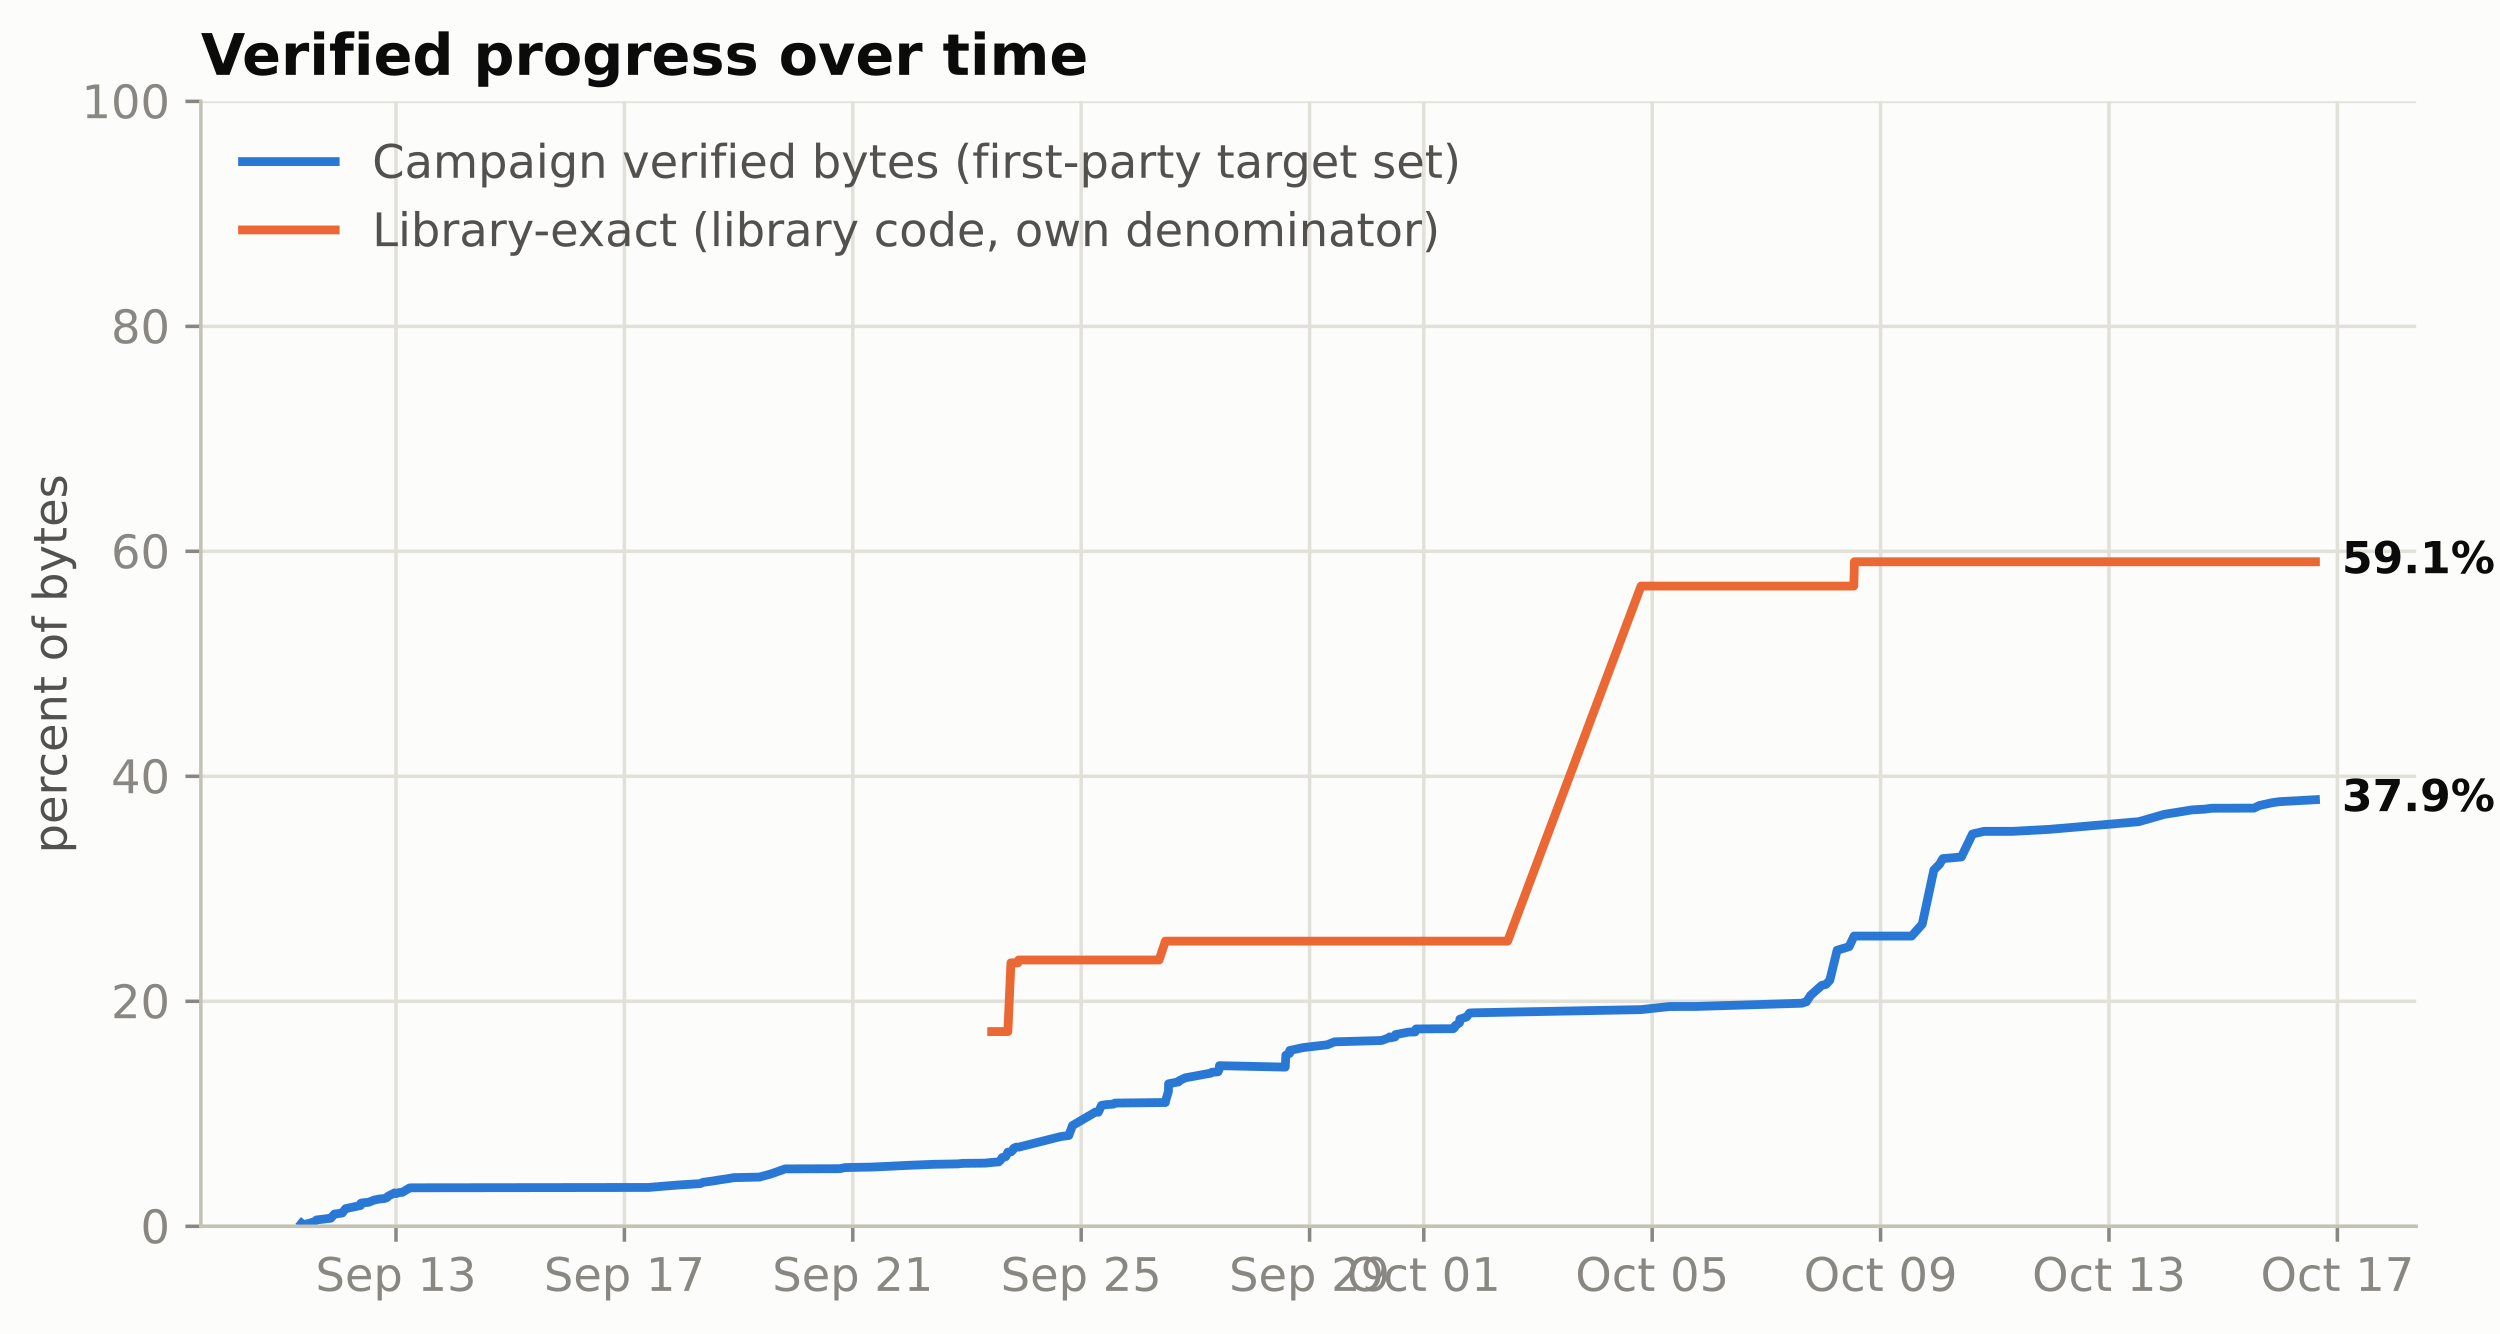
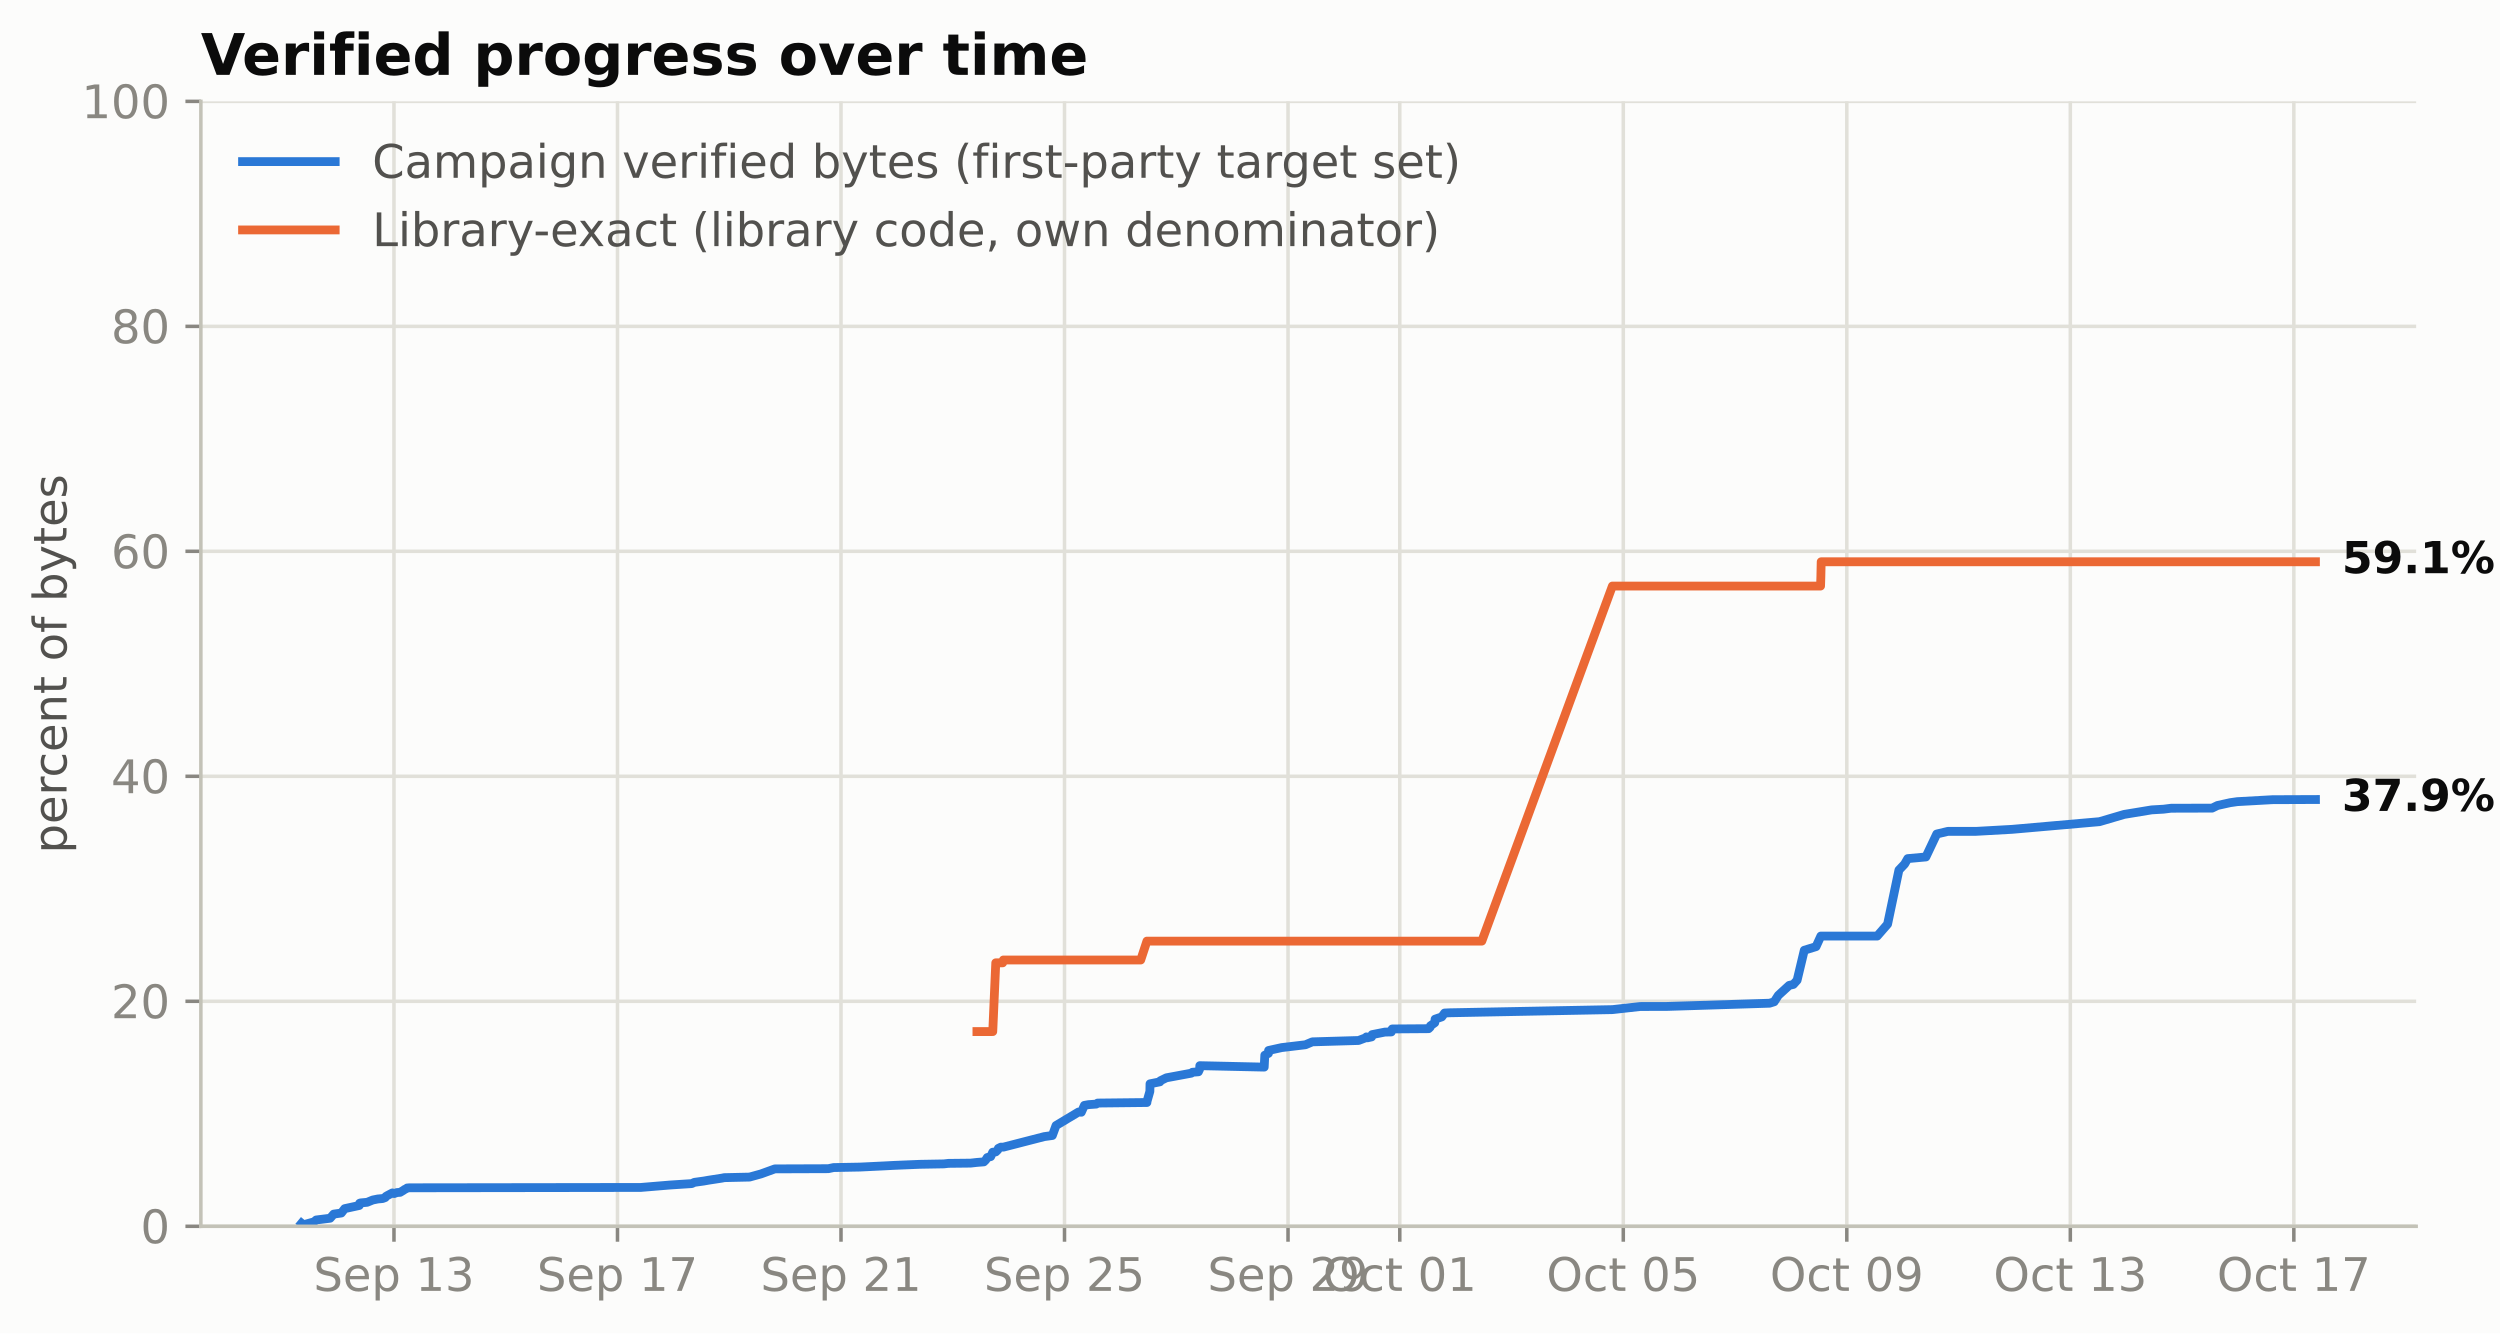
<svg xmlns="http://www.w3.org/2000/svg" xmlns:xlink="http://www.w3.org/1999/xlink" width="566.745pt" height="302.26pt" viewBox="0 0 566.745 302.26" version="1.1">
  <defs>
    <style type="text/css">*{stroke-linejoin: round; stroke-linecap: butt}</style>
  </defs>
  <g id="figure_1">
    <g id="patch_1">
      <path d="M 0 302.26  L 566.745 302.26  L 566.745 0  L 0 0  z " style="fill: #fcfcfb" />
    </g>
    <g id="axes_1">
      <g id="patch_2">
        <path d="M 45.536 278  L 547.736 278  L 547.736 22.976  L 45.536 22.976  z " style="fill: #fcfcfb" />
      </g>
      <g id="matplotlib.axis_1">
        <g id="xtick_1">
          <g id="line2d_1">
-             <path d="M 89.771 278  L 89.771 22.976  " clip-path="url(#pf7d3f120eb)" style="fill: none; stroke: #e1e0d9; stroke-width: 0.8; stroke-linecap: square" />
+             <path d="M 89.313 278  L 89.313 22.976  " clip-path="url(#pf7d3f120eb)" style="fill: none; stroke: #e1e0d9; stroke-width: 0.8; stroke-linecap: square" />
          </g>
          <g id="line2d_2">
            <defs>
              <path id="mc9588ca993" d="M 0 0  L 0 3.5  " style="stroke: #898781; stroke-width: 0.8" />
            </defs>
            <g>
-               <use xlink:href="#mc9588ca993" x="89.771" y="278" style="fill: #898781; stroke: #898781; stroke-width: 0.8" />
+               <use xlink:href="#mc9588ca993" x="89.313" y="278" style="fill: #898781; stroke: #898781; stroke-width: 0.8" />
            </g>
          </g>
          <g id="text_1">
-             <text style="font-size: 10.5px; font-family: 'Segoe UI', 'DejaVu Sans', 'Bitstream Vera Sans', 'Computer Modern Sans Serif', 'Lucida Grande', 'Verdana', 'Geneva', 'Lucid', 'Arial', 'Helvetica', 'Avant Garde', sans-serif; text-anchor: middle; fill: #898781" x="89.771" y="292.645" transform="rotate(-0 89.77061 292.6447)">Sep 13</text>
+             <text style="font-size: 10.5px; font-family: 'Segoe UI', 'DejaVu Sans', 'Bitstream Vera Sans', 'Computer Modern Sans Serif', 'Lucida Grande', 'Verdana', 'Geneva', 'Lucid', 'Arial', 'Helvetica', 'Avant Garde', sans-serif; text-anchor: middle; fill: #898781" x="89.313" y="292.645" transform="rotate(-0 89.31266 292.6447)">Sep 13</text>
          </g>
        </g>
        <g id="xtick_2">
          <g id="line2d_3">
-             <path d="M 141.548 278  L 141.548 22.976  " clip-path="url(#pf7d3f120eb)" style="fill: none; stroke: #e1e0d9; stroke-width: 0.8; stroke-linecap: square" />
+             <path d="M 139.983 278  L 139.983 22.976  " clip-path="url(#pf7d3f120eb)" style="fill: none; stroke: #e1e0d9; stroke-width: 0.8; stroke-linecap: square" />
          </g>
          <g id="line2d_4">
            <g>
-               <use xlink:href="#mc9588ca993" x="141.548" y="278" style="fill: #898781; stroke: #898781; stroke-width: 0.8" />
+               <use xlink:href="#mc9588ca993" x="139.983" y="278" style="fill: #898781; stroke: #898781; stroke-width: 0.8" />
            </g>
          </g>
          <g id="text_2">
-             <text style="font-size: 10.5px; font-family: 'Segoe UI', 'DejaVu Sans', 'Bitstream Vera Sans', 'Computer Modern Sans Serif', 'Lucida Grande', 'Verdana', 'Geneva', 'Lucid', 'Arial', 'Helvetica', 'Avant Garde', sans-serif; text-anchor: middle; fill: #898781" x="141.548" y="292.645" transform="rotate(-0 141.5482 292.6447)">Sep 17</text>
+             <text style="font-size: 10.5px; font-family: 'Segoe UI', 'DejaVu Sans', 'Bitstream Vera Sans', 'Computer Modern Sans Serif', 'Lucida Grande', 'Verdana', 'Geneva', 'Lucid', 'Arial', 'Helvetica', 'Avant Garde', sans-serif; text-anchor: middle; fill: #898781" x="139.983" y="292.645" transform="rotate(-0 139.9826 292.6447)">Sep 17</text>
          </g>
        </g>
        <g id="xtick_3">
          <g id="line2d_5">
-             <path d="M 193.326 278  L 193.326 22.976  " clip-path="url(#pf7d3f120eb)" style="fill: none; stroke: #e1e0d9; stroke-width: 0.8; stroke-linecap: square" />
+             <path d="M 190.653 278  L 190.653 22.976  " clip-path="url(#pf7d3f120eb)" style="fill: none; stroke: #e1e0d9; stroke-width: 0.8; stroke-linecap: square" />
          </g>
          <g id="line2d_6">
            <g>
-               <use xlink:href="#mc9588ca993" x="193.326" y="278" style="fill: #898781; stroke: #898781; stroke-width: 0.8" />
+               <use xlink:href="#mc9588ca993" x="190.653" y="278" style="fill: #898781; stroke: #898781; stroke-width: 0.8" />
            </g>
          </g>
          <g id="text_3">
-             <text style="font-size: 10.5px; font-family: 'Segoe UI', 'DejaVu Sans', 'Bitstream Vera Sans', 'Computer Modern Sans Serif', 'Lucida Grande', 'Verdana', 'Geneva', 'Lucid', 'Arial', 'Helvetica', 'Avant Garde', sans-serif; text-anchor: middle; fill: #898781" x="193.326" y="292.645" transform="rotate(-0 193.3258 292.6447)">Sep 21</text>
+             <text style="font-size: 10.5px; font-family: 'Segoe UI', 'DejaVu Sans', 'Bitstream Vera Sans', 'Computer Modern Sans Serif', 'Lucida Grande', 'Verdana', 'Geneva', 'Lucid', 'Arial', 'Helvetica', 'Avant Garde', sans-serif; text-anchor: middle; fill: #898781" x="190.653" y="292.645" transform="rotate(-0 190.6525 292.6447)">Sep 21</text>
          </g>
        </g>
        <g id="xtick_4">
          <g id="line2d_7">
-             <path d="M 245.103 278  L 245.103 22.976  " clip-path="url(#pf7d3f120eb)" style="fill: none; stroke: #e1e0d9; stroke-width: 0.8; stroke-linecap: square" />
+             <path d="M 241.322 278  L 241.322 22.976  " clip-path="url(#pf7d3f120eb)" style="fill: none; stroke: #e1e0d9; stroke-width: 0.8; stroke-linecap: square" />
          </g>
          <g id="line2d_8">
            <g>
-               <use xlink:href="#mc9588ca993" x="245.103" y="278" style="fill: #898781; stroke: #898781; stroke-width: 0.8" />
+               <use xlink:href="#mc9588ca993" x="241.322" y="278" style="fill: #898781; stroke: #898781; stroke-width: 0.8" />
            </g>
          </g>
          <g id="text_4">
-             <text style="font-size: 10.5px; font-family: 'Segoe UI', 'DejaVu Sans', 'Bitstream Vera Sans', 'Computer Modern Sans Serif', 'Lucida Grande', 'Verdana', 'Geneva', 'Lucid', 'Arial', 'Helvetica', 'Avant Garde', sans-serif; text-anchor: middle; fill: #898781" x="245.103" y="292.645" transform="rotate(-0 245.1033 292.6447)">Sep 25</text>
+             <text style="font-size: 10.5px; font-family: 'Segoe UI', 'DejaVu Sans', 'Bitstream Vera Sans', 'Computer Modern Sans Serif', 'Lucida Grande', 'Verdana', 'Geneva', 'Lucid', 'Arial', 'Helvetica', 'Avant Garde', sans-serif; text-anchor: middle; fill: #898781" x="241.322" y="292.645" transform="rotate(-0 241.3224 292.6447)">Sep 25</text>
          </g>
        </g>
        <g id="xtick_5">
          <g id="line2d_9">
-             <path d="M 296.881 278  L 296.881 22.976  " clip-path="url(#pf7d3f120eb)" style="fill: none; stroke: #e1e0d9; stroke-width: 0.8; stroke-linecap: square" />
+             <path d="M 291.992 278  L 291.992 22.976  " clip-path="url(#pf7d3f120eb)" style="fill: none; stroke: #e1e0d9; stroke-width: 0.8; stroke-linecap: square" />
          </g>
          <g id="line2d_10">
            <g>
-               <use xlink:href="#mc9588ca993" x="296.881" y="278" style="fill: #898781; stroke: #898781; stroke-width: 0.8" />
+               <use xlink:href="#mc9588ca993" x="291.992" y="278" style="fill: #898781; stroke: #898781; stroke-width: 0.8" />
            </g>
          </g>
          <g id="text_5">
-             <text style="font-size: 10.5px; font-family: 'Segoe UI', 'DejaVu Sans', 'Bitstream Vera Sans', 'Computer Modern Sans Serif', 'Lucida Grande', 'Verdana', 'Geneva', 'Lucid', 'Arial', 'Helvetica', 'Avant Garde', sans-serif; text-anchor: middle; fill: #898781" x="296.881" y="292.645" transform="rotate(-0 296.8809 292.6447)">Sep 29</text>
+             <text style="font-size: 10.5px; font-family: 'Segoe UI', 'DejaVu Sans', 'Bitstream Vera Sans', 'Computer Modern Sans Serif', 'Lucida Grande', 'Verdana', 'Geneva', 'Lucid', 'Arial', 'Helvetica', 'Avant Garde', sans-serif; text-anchor: middle; fill: #898781" x="291.992" y="292.645" transform="rotate(-0 291.9924 292.6447)">Sep 29</text>
          </g>
        </g>
        <g id="xtick_6">
          <g id="line2d_11">
-             <path d="M 322.77 278  L 322.77 22.976  " clip-path="url(#pf7d3f120eb)" style="fill: none; stroke: #e1e0d9; stroke-width: 0.8; stroke-linecap: square" />
+             <path d="M 317.327 278  L 317.327 22.976  " clip-path="url(#pf7d3f120eb)" style="fill: none; stroke: #e1e0d9; stroke-width: 0.8; stroke-linecap: square" />
          </g>
          <g id="line2d_12">
            <g>
-               <use xlink:href="#mc9588ca993" x="322.77" y="278" style="fill: #898781; stroke: #898781; stroke-width: 0.8" />
+               <use xlink:href="#mc9588ca993" x="317.327" y="278" style="fill: #898781; stroke: #898781; stroke-width: 0.8" />
            </g>
          </g>
          <g id="text_6">
-             <text style="font-size: 10.5px; font-family: 'Segoe UI', 'DejaVu Sans', 'Bitstream Vera Sans', 'Computer Modern Sans Serif', 'Lucida Grande', 'Verdana', 'Geneva', 'Lucid', 'Arial', 'Helvetica', 'Avant Garde', sans-serif; text-anchor: middle; fill: #898781" x="322.77" y="292.645" transform="rotate(-0 322.7697 292.6447)">Oct 01</text>
+             <text style="font-size: 10.5px; font-family: 'Segoe UI', 'DejaVu Sans', 'Bitstream Vera Sans', 'Computer Modern Sans Serif', 'Lucida Grande', 'Verdana', 'Geneva', 'Lucid', 'Arial', 'Helvetica', 'Avant Garde', sans-serif; text-anchor: middle; fill: #898781" x="317.327" y="292.645" transform="rotate(-0 317.3273 292.6447)">Oct 01</text>
          </g>
        </g>
        <g id="xtick_7">
          <g id="line2d_13">
-             <path d="M 374.547 278  L 374.547 22.976  " clip-path="url(#pf7d3f120eb)" style="fill: none; stroke: #e1e0d9; stroke-width: 0.8; stroke-linecap: square" />
+             <path d="M 367.997 278  L 367.997 22.976  " clip-path="url(#pf7d3f120eb)" style="fill: none; stroke: #e1e0d9; stroke-width: 0.8; stroke-linecap: square" />
          </g>
          <g id="line2d_14">
            <g>
-               <use xlink:href="#mc9588ca993" x="374.547" y="278" style="fill: #898781; stroke: #898781; stroke-width: 0.8" />
+               <use xlink:href="#mc9588ca993" x="367.997" y="278" style="fill: #898781; stroke: #898781; stroke-width: 0.8" />
            </g>
          </g>
          <g id="text_7">
-             <text style="font-size: 10.5px; font-family: 'Segoe UI', 'DejaVu Sans', 'Bitstream Vera Sans', 'Computer Modern Sans Serif', 'Lucida Grande', 'Verdana', 'Geneva', 'Lucid', 'Arial', 'Helvetica', 'Avant Garde', sans-serif; text-anchor: middle; fill: #898781" x="374.547" y="292.645" transform="rotate(-0 374.5473 292.6447)">Oct 05</text>
+             <text style="font-size: 10.5px; font-family: 'Segoe UI', 'DejaVu Sans', 'Bitstream Vera Sans', 'Computer Modern Sans Serif', 'Lucida Grande', 'Verdana', 'Geneva', 'Lucid', 'Arial', 'Helvetica', 'Avant Garde', sans-serif; text-anchor: middle; fill: #898781" x="367.997" y="292.645" transform="rotate(-0 367.9973 292.6447)">Oct 05</text>
          </g>
        </g>
        <g id="xtick_8">
          <g id="line2d_15">
-             <path d="M 426.325 278  L 426.325 22.976  " clip-path="url(#pf7d3f120eb)" style="fill: none; stroke: #e1e0d9; stroke-width: 0.8; stroke-linecap: square" />
+             <path d="M 418.667 278  L 418.667 22.976  " clip-path="url(#pf7d3f120eb)" style="fill: none; stroke: #e1e0d9; stroke-width: 0.8; stroke-linecap: square" />
          </g>
          <g id="line2d_16">
            <g>
-               <use xlink:href="#mc9588ca993" x="426.325" y="278" style="fill: #898781; stroke: #898781; stroke-width: 0.8" />
+               <use xlink:href="#mc9588ca993" x="418.667" y="278" style="fill: #898781; stroke: #898781; stroke-width: 0.8" />
            </g>
          </g>
          <g id="text_8">
-             <text style="font-size: 10.5px; font-family: 'Segoe UI', 'DejaVu Sans', 'Bitstream Vera Sans', 'Computer Modern Sans Serif', 'Lucida Grande', 'Verdana', 'Geneva', 'Lucid', 'Arial', 'Helvetica', 'Avant Garde', sans-serif; text-anchor: middle; fill: #898781" x="426.325" y="292.645" transform="rotate(-0 426.3248 292.6447)">Oct 09</text>
+             <text style="font-size: 10.5px; font-family: 'Segoe UI', 'DejaVu Sans', 'Bitstream Vera Sans', 'Computer Modern Sans Serif', 'Lucida Grande', 'Verdana', 'Geneva', 'Lucid', 'Arial', 'Helvetica', 'Avant Garde', sans-serif; text-anchor: middle; fill: #898781" x="418.667" y="292.645" transform="rotate(-0 418.6672 292.6447)">Oct 09</text>
          </g>
        </g>
        <g id="xtick_9">
          <g id="line2d_17">
-             <path d="M 478.102 278  L 478.102 22.976  " clip-path="url(#pf7d3f120eb)" style="fill: none; stroke: #e1e0d9; stroke-width: 0.8; stroke-linecap: square" />
+             <path d="M 469.337 278  L 469.337 22.976  " clip-path="url(#pf7d3f120eb)" style="fill: none; stroke: #e1e0d9; stroke-width: 0.8; stroke-linecap: square" />
          </g>
          <g id="line2d_18">
            <g>
-               <use xlink:href="#mc9588ca993" x="478.102" y="278" style="fill: #898781; stroke: #898781; stroke-width: 0.8" />
+               <use xlink:href="#mc9588ca993" x="469.337" y="278" style="fill: #898781; stroke: #898781; stroke-width: 0.8" />
            </g>
          </g>
          <g id="text_9">
-             <text style="font-size: 10.5px; font-family: 'Segoe UI', 'DejaVu Sans', 'Bitstream Vera Sans', 'Computer Modern Sans Serif', 'Lucida Grande', 'Verdana', 'Geneva', 'Lucid', 'Arial', 'Helvetica', 'Avant Garde', sans-serif; text-anchor: middle; fill: #898781" x="478.102" y="292.645" transform="rotate(-0 478.1024 292.6447)">Oct 13</text>
+             <text style="font-size: 10.5px; font-family: 'Segoe UI', 'DejaVu Sans', 'Bitstream Vera Sans', 'Computer Modern Sans Serif', 'Lucida Grande', 'Verdana', 'Geneva', 'Lucid', 'Arial', 'Helvetica', 'Avant Garde', sans-serif; text-anchor: middle; fill: #898781" x="469.337" y="292.645" transform="rotate(-0 469.3371 292.6447)">Oct 13</text>
          </g>
        </g>
        <g id="xtick_10">
          <g id="line2d_19">
-             <path d="M 529.88 278  L 529.88 22.976  " clip-path="url(#pf7d3f120eb)" style="fill: none; stroke: #e1e0d9; stroke-width: 0.8; stroke-linecap: square" />
+             <path d="M 520.007 278  L 520.007 22.976  " clip-path="url(#pf7d3f120eb)" style="fill: none; stroke: #e1e0d9; stroke-width: 0.8; stroke-linecap: square" />
          </g>
          <g id="line2d_20">
            <g>
-               <use xlink:href="#mc9588ca993" x="529.88" y="278" style="fill: #898781; stroke: #898781; stroke-width: 0.8" />
+               <use xlink:href="#mc9588ca993" x="520.007" y="278" style="fill: #898781; stroke: #898781; stroke-width: 0.8" />
            </g>
          </g>
          <g id="text_10">
-             <text style="font-size: 10.5px; font-family: 'Segoe UI', 'DejaVu Sans', 'Bitstream Vera Sans', 'Computer Modern Sans Serif', 'Lucida Grande', 'Verdana', 'Geneva', 'Lucid', 'Arial', 'Helvetica', 'Avant Garde', sans-serif; text-anchor: middle; fill: #898781" x="529.88" y="292.645" transform="rotate(-0 529.88 292.6447)">Oct 17</text>
+             <text style="font-size: 10.5px; font-family: 'Segoe UI', 'DejaVu Sans', 'Bitstream Vera Sans', 'Computer Modern Sans Serif', 'Lucida Grande', 'Verdana', 'Geneva', 'Lucid', 'Arial', 'Helvetica', 'Avant Garde', sans-serif; text-anchor: middle; fill: #898781" x="520.007" y="292.645" transform="rotate(-0 520.0071 292.6447)">Oct 17</text>
          </g>
        </g>
      </g>
      <g id="matplotlib.axis_2">
        <g id="ytick_1">
          <g id="line2d_21">
            <path d="M 45.536 278  L 547.736 278  " clip-path="url(#pf7d3f120eb)" style="fill: none; stroke: #e1e0d9; stroke-width: 0.8; stroke-linecap: square" />
          </g>
          <g id="line2d_22">
            <defs>
              <path id="mee49852863" d="M 0 0  L -3.5 0  " style="stroke: #898781; stroke-width: 0.8" />
            </defs>
            <g>
              <use xlink:href="#mee49852863" x="45.536" y="278" style="fill: #898781; stroke: #898781; stroke-width: 0.8" />
            </g>
          </g>
          <g id="text_11">
            <text style="font-size: 10.5px; font-family: 'Segoe UI', 'DejaVu Sans', 'Bitstream Vera Sans', 'Computer Modern Sans Serif', 'Lucida Grande', 'Verdana', 'Geneva', 'Lucid', 'Arial', 'Helvetica', 'Avant Garde', sans-serif; text-anchor: end; fill: #898781" x="38.536" y="281.823" transform="rotate(-0 38.53609 281.8225)">0</text>
          </g>
        </g>
        <g id="ytick_2">
          <g id="line2d_23">
            <path d="M 45.536 226.996  L 547.736 226.996  " clip-path="url(#pf7d3f120eb)" style="fill: none; stroke: #e1e0d9; stroke-width: 0.8; stroke-linecap: square" />
          </g>
          <g id="line2d_24">
            <g>
              <use xlink:href="#mee49852863" x="45.536" y="226.996" style="fill: #898781; stroke: #898781; stroke-width: 0.8" />
            </g>
          </g>
          <g id="text_12">
            <text style="font-size: 10.5px; font-family: 'Segoe UI', 'DejaVu Sans', 'Bitstream Vera Sans', 'Computer Modern Sans Serif', 'Lucida Grande', 'Verdana', 'Geneva', 'Lucid', 'Arial', 'Helvetica', 'Avant Garde', sans-serif; text-anchor: end; fill: #898781" x="38.536" y="230.818" transform="rotate(-0 38.53609 230.8177)">20</text>
          </g>
        </g>
        <g id="ytick_3">
          <g id="line2d_25">
            <path d="M 45.536 175.991  L 547.736 175.991  " clip-path="url(#pf7d3f120eb)" style="fill: none; stroke: #e1e0d9; stroke-width: 0.8; stroke-linecap: square" />
          </g>
          <g id="line2d_26">
            <g>
              <use xlink:href="#mee49852863" x="45.536" y="175.991" style="fill: #898781; stroke: #898781; stroke-width: 0.8" />
            </g>
          </g>
          <g id="text_13">
            <text style="font-size: 10.5px; font-family: 'Segoe UI', 'DejaVu Sans', 'Bitstream Vera Sans', 'Computer Modern Sans Serif', 'Lucida Grande', 'Verdana', 'Geneva', 'Lucid', 'Arial', 'Helvetica', 'Avant Garde', sans-serif; text-anchor: end; fill: #898781" x="38.536" y="179.813" transform="rotate(-0 38.53609 179.813)">40</text>
          </g>
        </g>
        <g id="ytick_4">
          <g id="line2d_27">
            <path d="M 45.536 124.986  L 547.736 124.986  " clip-path="url(#pf7d3f120eb)" style="fill: none; stroke: #e1e0d9; stroke-width: 0.8; stroke-linecap: square" />
          </g>
          <g id="line2d_28">
            <g>
              <use xlink:href="#mee49852863" x="45.536" y="124.986" style="fill: #898781; stroke: #898781; stroke-width: 0.8" />
            </g>
          </g>
          <g id="text_14">
            <text style="font-size: 10.5px; font-family: 'Segoe UI', 'DejaVu Sans', 'Bitstream Vera Sans', 'Computer Modern Sans Serif', 'Lucida Grande', 'Verdana', 'Geneva', 'Lucid', 'Arial', 'Helvetica', 'Avant Garde', sans-serif; text-anchor: end; fill: #898781" x="38.536" y="128.808" transform="rotate(-0 38.53609 128.8082)">60</text>
          </g>
        </g>
        <g id="ytick_5">
          <g id="line2d_29">
            <path d="M 45.536 73.981  L 547.736 73.981  " clip-path="url(#pf7d3f120eb)" style="fill: none; stroke: #e1e0d9; stroke-width: 0.8; stroke-linecap: square" />
          </g>
          <g id="line2d_30">
            <g>
              <use xlink:href="#mee49852863" x="45.536" y="73.981" style="fill: #898781; stroke: #898781; stroke-width: 0.8" />
            </g>
          </g>
          <g id="text_15">
            <text style="font-size: 10.5px; font-family: 'Segoe UI', 'DejaVu Sans', 'Bitstream Vera Sans', 'Computer Modern Sans Serif', 'Lucida Grande', 'Verdana', 'Geneva', 'Lucid', 'Arial', 'Helvetica', 'Avant Garde', sans-serif; text-anchor: end; fill: #898781" x="38.536" y="77.803" transform="rotate(-0 38.53609 77.80335)">80</text>
          </g>
        </g>
        <g id="ytick_6">
          <g id="line2d_31">
            <path d="M 45.536 22.976  L 547.736 22.976  " clip-path="url(#pf7d3f120eb)" style="fill: none; stroke: #e1e0d9; stroke-width: 0.8; stroke-linecap: square" />
          </g>
          <g id="line2d_32">
            <g>
              <use xlink:href="#mee49852863" x="45.536" y="22.976" style="fill: #898781; stroke: #898781; stroke-width: 0.8" />
            </g>
          </g>
          <g id="text_16">
            <text style="font-size: 10.5px; font-family: 'Segoe UI', 'DejaVu Sans', 'Bitstream Vera Sans', 'Computer Modern Sans Serif', 'Lucida Grande', 'Verdana', 'Geneva', 'Lucid', 'Arial', 'Helvetica', 'Avant Garde', sans-serif; text-anchor: end; fill: #898781" x="38.536" y="26.799" transform="rotate(-0 38.53609 26.79855)">100</text>
          </g>
        </g>
        <g id="text_17">
          <text style="font-size: 10.5px; font-family: 'Segoe UI', 'DejaVu Sans', 'Bitstream Vera Sans', 'Computer Modern Sans Serif', 'Lucida Grande', 'Verdana', 'Geneva', 'Lucid', 'Arial', 'Helvetica', 'Avant Garde', sans-serif; text-anchor: middle; fill: #52514e" x="15.085" y="150.488" transform="rotate(-90 15.08484 150.4884)">percent of bytes</text>
        </g>
      </g>
      <g id="line2d_33">
-         <path d="M 68.363 277.312  L 68.823 277.682  L 68.941 277.615  L 71.248 276.993  L 71.754 276.565  L 74.98 276.172  L 75.81 275.236  L 77.573 274.989  L 78.357 273.997  L 81.732 273.28  L 81.817 272.775  L 82.005 272.701  L 83.555 272.561  L 84.856 272.038  L 86.028 271.806  L 87.136 271.706  L 87.741 271.487  L 87.891 271.237  L 88.157 271.107  L 88.322 270.992  L 89.219 270.564  L 89.394 270.436  L 89.829 270.574  L 90.466 270.35  L 91.194 270.299  L 92.042 269.799  L 92.131 269.704  L 92.704 269.429  L 92.804 269.319  L 93.366 269.271  L 146.954 269.192  L 153.625 268.649  L 158.775 268.317  L 159.358 268.037  L 161.534 267.741  L 162.656 267.547  L 165.694 267.09  L 166.295 266.971  L 172.143 266.841  L 174.784 266.126  L 178 264.984  L 190.392 264.938  L 191.596 264.686  L 197.701 264.573  L 203.366 264.306  L 205.551 264.193  L 211.522 263.951  L 217.174 263.849  L 218.199 263.734  L 223.347 263.678  L 224.815 263.518  L 226.409 263.395  L 226.855 262.967  L 227.201 262.416  L 228.004 262.197  L 228.481 261.199  L 229.178 261.133  L 229.644 260.682  L 229.773 260.337  L 230.352 260.057  L 230.933 260.057  L 240.407 257.667  L 242.29 257.412  L 243.133 255.153  L 248.337 252.098  L 248.996 252.144  L 249.701 250.59  L 250.663 250.422  L 252.453 250.295  L 252.776 250.063  L 264.193 249.935  L 264.211 249.693  L 264.877 247.418  L 264.911 245.699  L 267.199 245.25  L 267.314 245  L 268.701 244.337  L 274.478 243.287  L 274.743 243.077  L 276.121 242.973  L 276.408 242.371  L 276.447 241.586  L 291.362 241.912  L 291.502 239.206  L 292.348 238.796  L 292.38 238.14  L 295.405 237.487  L 300.916 236.845  L 302.52 236.184  L 313.217 235.876  L 315.005 235.218  L 315.042 235.062  L 315.289 235.274  L 316.246 235.062  L 316.354 234.547  L 319.328 233.971  L 320.801 233.94  L 320.815 233.537  L 321.024 233.262  L 329.448 233.2  L 329.797 232.869  L 329.872 232.55  L 330.875 231.854  L 330.949 231.043  L 332.494 230.528  L 333.153 229.65  L 334.417 229.594  L 372.022 228.878  L 378.472 228.174  L 384.656 228.159  L 408.438 227.427  L 409.505 227.098  L 410.461 225.641  L 412.985 223.379  L 413.935 223.173  L 414.811 222.224  L 416.473 215.42  L 419.195 214.601  L 420.312 212.204  L 433.364 212.204  L 435.771 209.498  L 438.397 197.245  L 439.717 195.88  L 440.437 194.646  L 444.641 194.271  L 447.158 189.071  L 449.739 188.469  L 456.239 188.469  L 464.644 188.008  L 484.852 186.273  L 490.583 184.623  L 496.942 183.598  L 499.698 183.44  L 501.436 183.226  L 510.954 183.198  L 512.197 182.601  L 515.122 181.966  L 516.777 181.734  L 524.909 181.288  L 524.909 181.288  " clip-path="url(#pf7d3f120eb)" style="fill: none; stroke: #2a78d6; stroke-width: 2; stroke-linecap: square" />
+         <path d="M 68.363 277.312  L 68.813 277.682  L 68.928 277.615  L 71.187 276.993  L 71.682 276.565  L 74.838 276.172  L 75.65 275.236  L 77.376 274.989  L 78.144 273.997  L 81.447 273.28  L 81.529 272.775  L 81.713 272.701  L 83.23 272.561  L 84.503 272.038  L 85.65 271.806  L 86.735 271.706  L 87.326 271.487  L 87.473 271.237  L 87.774 271.054  L 88.944 270.436  L 89.37 270.574  L 89.993 270.35  L 90.705 270.299  L 91.535 269.799  L 91.622 269.704  L 92.183 269.429  L 92.282 269.319  L 92.831 269.271  L 145.273 269.192  L 151.801 268.649  L 156.841 268.317  L 157.411 268.037  L 159.541 267.741  L 160.639 267.547  L 163.612 267.09  L 164.2 266.971  L 169.923 266.841  L 172.508 266.126  L 175.655 264.984  L 187.781 264.938  L 188.96 264.686  L 194.934 264.573  L 200.478 264.306  L 202.616 264.193  L 208.46 263.951  L 213.991 263.849  L 214.994 263.734  L 220.032 263.678  L 221.468 263.518  L 223.028 263.395  L 223.465 262.967  L 223.803 262.416  L 224.589 262.197  L 225.056 261.199  L 225.738 261.133  L 226.194 260.682  L 226.32 260.337  L 226.886 260.057  L 227.456 260.057  L 236.727 257.667  L 238.569 257.412  L 239.395 255.153  L 244.487 252.098  L 245.132 252.144  L 245.822 250.59  L 246.763 250.422  L 248.515 250.295  L 248.831 250.063  L 260.004 249.935  L 260.022 249.693  L 260.673 247.418  L 260.706 245.699  L 262.945 245.25  L 263.058 245  L 264.415 244.337  L 270.069 243.287  L 270.328 243.077  L 271.676 242.973  L 271.957 242.371  L 271.996 241.586  L 286.591 241.912  L 286.728 239.206  L 287.556 238.796  L 287.588 238.14  L 290.548 237.487  L 295.941 236.845  L 297.511 236.184  L 307.979 235.876  L 309.728 235.218  L 309.765 235.062  L 310.007 235.274  L 310.943 235.062  L 311.049 234.547  L 313.96 233.971  L 315.401 233.94  L 315.415 233.537  L 315.619 233.262  L 323.862 233.2  L 324.204 232.869  L 324.277 232.55  L 325.259 231.854  L 325.332 231.043  L 326.843 230.528  L 327.488 229.65  L 328.726 229.594  L 365.526 228.878  L 371.838 228.174  L 377.89 228.159  L 401.163 227.427  L 402.207 227.098  L 403.143 225.641  L 405.613 223.379  L 406.542 223.173  L 407.399 222.224  L 409.026 215.42  L 411.69 214.601  L 412.783 212.204  L 425.556 212.204  L 427.912 209.498  L 430.482 197.245  L 431.773 195.88  L 432.478 194.646  L 436.592 194.271  L 439.055 189.071  L 441.581 188.469  L 447.942 188.469  L 456.167 188.008  L 475.942 186.273  L 481.55 184.623  L 487.774 183.598  L 490.471 183.44  L 492.172 183.226  L 501.486 183.198  L 502.703 182.601  L 505.565 181.966  L 507.184 181.734  L 515.142 181.288  L 524.909 181.249  L 524.909 181.249  " clip-path="url(#pf7d3f120eb)" style="fill: none; stroke: #2a78d6; stroke-width: 2; stroke-linecap: square" />
      </g>
      <g id="line2d_34">
-         <path d="M 224.815 233.856  L 226.409 233.856  L 226.855 233.856  L 227.201 233.856  L 228.004 233.856  L 228.481 233.856  L 229.178 218.271  L 229.644 218.271  L 229.773 218.271  L 230.352 218.271  L 230.778 218.271  L 230.933 217.629  L 239.569 217.629  L 239.935 217.629  L 240.407 217.629  L 242.29 217.629  L 243.133 217.629  L 248.337 217.629  L 248.996 217.629  L 249.701 217.629  L 250.663 217.629  L 252.453 217.629  L 252.776 217.629  L 262.757 217.629  L 264.193 213.349  L 264.211 213.349  L 264.877 213.349  L 264.911 213.349  L 267.199 213.349  L 267.314 213.349  L 267.826 213.349  L 268.701 213.349  L 274.478 213.349  L 274.743 213.349  L 276.121 213.349  L 276.408 213.349  L 276.447 213.349  L 291.362 213.349  L 291.432 213.349  L 291.445 213.349  L 291.502 213.349  L 292.348 213.349  L 292.365 213.349  L 292.38 213.349  L 295.405 213.349  L 300.902 213.349  L 300.916 213.349  L 302.218 213.349  L 302.52 213.349  L 313.217 213.349  L 315.005 213.349  L 315.042 213.349  L 315.289 213.349  L 316.246 213.349  L 316.354 213.349  L 317.868 213.349  L 318.594 213.349  L 319.225 213.349  L 319.328 213.349  L 320.776 213.349  L 320.801 213.349  L 320.815 213.349  L 320.975 213.349  L 321.024 213.349  L 329.448 213.349  L 329.797 213.349  L 329.812 213.349  L 329.872 213.349  L 330.875 213.349  L 330.923 213.349  L 330.949 213.349  L 332.494 213.349  L 333.153 213.349  L 334.417 213.349  L 341.775 213.349  L 372.022 132.856  L 378.472 132.856  L 384.656 132.856  L 408.438 132.856  L 409.505 132.856  L 410.461 132.856  L 412.985 132.856  L 413.935 132.856  L 414.811 132.856  L 415.65 132.856  L 416.473 132.856  L 419.114 132.856  L 419.141 132.856  L 419.161 132.856  L 419.195 132.856  L 420.245 132.856  L 420.312 130.79  L 420.389 127.35  L 433.364 127.35  L 435.771 127.35  L 438.397 127.35  L 439.717 127.35  L 440.437 127.35  L 444.641 127.35  L 447.158 127.35  L 449.739 127.35  L 456.239 127.35  L 464.644 127.35  L 484.852 127.35  L 490.583 127.35  L 496.942 127.35  L 499.698 127.35  L 501.436 127.35  L 502.828 127.35  L 509.344 127.35  L 510.954 127.35  L 512.197 127.35  L 515.122 127.35  L 516.777 127.35  L 524.909 127.35  " clip-path="url(#pf7d3f120eb)" style="fill: none; stroke: #eb6834; stroke-width: 2; stroke-linecap: square" />
+         <path d="M 221.468 233.856  L 223.028 233.856  L 223.465 233.856  L 223.803 233.856  L 224.589 233.856  L 225.056 233.856  L 225.738 218.271  L 226.194 218.271  L 226.32 218.271  L 226.886 218.271  L 227.303 218.271  L 227.456 217.629  L 235.907 217.629  L 236.265 217.629  L 236.727 217.629  L 238.569 217.629  L 239.395 217.629  L 244.487 217.629  L 245.132 217.629  L 245.822 217.629  L 246.763 217.629  L 248.515 217.629  L 248.831 217.629  L 258.598 217.629  L 260.004 213.349  L 260.022 213.349  L 260.673 213.349  L 260.706 213.349  L 262.945 213.349  L 263.058 213.349  L 263.559 213.349  L 264.415 213.349  L 270.069 213.349  L 270.328 213.349  L 271.676 213.349  L 271.957 213.349  L 271.996 213.349  L 286.591 213.349  L 286.66 213.349  L 286.672 213.349  L 286.728 213.349  L 287.556 213.349  L 287.573 213.349  L 287.588 213.349  L 290.548 213.349  L 295.928 213.349  L 295.941 213.349  L 297.216 213.349  L 297.511 213.349  L 307.979 213.349  L 309.728 213.349  L 309.765 213.349  L 310.007 213.349  L 310.943 213.349  L 311.049 213.349  L 312.531 213.349  L 313.241 213.349  L 313.858 213.349  L 313.96 213.349  L 315.376 213.349  L 315.401 213.349  L 315.415 213.349  L 315.571 213.349  L 315.619 213.349  L 323.862 213.349  L 324.204 213.349  L 324.219 213.349  L 324.277 213.349  L 325.259 213.349  L 325.306 213.349  L 325.332 213.349  L 326.843 213.349  L 327.488 213.349  L 328.726 213.349  L 335.927 213.349  L 365.526 132.856  L 371.838 132.856  L 377.89 132.856  L 401.163 132.856  L 402.207 132.856  L 403.143 132.856  L 405.613 132.856  L 406.542 132.856  L 407.399 132.856  L 408.22 132.856  L 409.026 132.856  L 411.611 132.856  L 411.637 132.856  L 411.656 132.856  L 411.69 132.856  L 412.718 132.856  L 412.783 130.79  L 412.859 127.35  L 425.556 127.35  L 427.912 127.35  L 430.482 127.35  L 431.773 127.35  L 432.478 127.35  L 436.592 127.35  L 439.055 127.35  L 441.581 127.35  L 447.942 127.35  L 456.167 127.35  L 475.942 127.35  L 481.55 127.35  L 487.774 127.35  L 490.471 127.35  L 492.172 127.35  L 493.534 127.35  L 499.911 127.35  L 501.486 127.35  L 502.703 127.35  L 505.565 127.35  L 507.184 127.35  L 515.142 127.35  L 524.909 127.35  " clip-path="url(#pf7d3f120eb)" style="fill: none; stroke: #eb6834; stroke-width: 2; stroke-linecap: square" />
      </g>
      <g id="patch_3">
        <path d="M 45.536 278  L 45.536 22.976  " style="fill: none; stroke: #c3c2b7; stroke-width: 0.8; stroke-linejoin: miter; stroke-linecap: square" />
      </g>
      <g id="patch_4">
        <path d="M 45.536 278  L 547.736 278  " style="fill: none; stroke: #c3c2b7; stroke-width: 0.8; stroke-linejoin: miter; stroke-linecap: square" />
      </g>
      <g id="text_18">
-         <text style="font-weight: 700; font-size: 10px; font-family: 'Segoe UI', 'DejaVu Sans', 'Bitstream Vera Sans', 'Computer Modern Sans Serif', 'Lucida Grande', 'Verdana', 'Geneva', 'Lucid', 'Arial', 'Helvetica', 'Avant Garde', sans-serif; text-anchor: start; fill: #0b0b0b" x="530.909" y="183.876" transform="rotate(-0 530.9088 183.8755)">37.9%</text>
+         <text style="font-weight: 700; font-size: 10px; font-family: 'Segoe UI', 'DejaVu Sans', 'Bitstream Vera Sans', 'Computer Modern Sans Serif', 'Lucida Grande', 'Verdana', 'Geneva', 'Lucid', 'Arial', 'Helvetica', 'Avant Garde', sans-serif; text-anchor: start; fill: #0b0b0b" x="530.909" y="183.837" transform="rotate(-0 530.9088 183.8373)">37.9%</text>
      </g>
      <g id="text_19">
        <text style="font-weight: 700; font-size: 10px; font-family: 'Segoe UI', 'DejaVu Sans', 'Bitstream Vera Sans', 'Computer Modern Sans Serif', 'Lucida Grande', 'Verdana', 'Geneva', 'Lucid', 'Arial', 'Helvetica', 'Avant Garde', sans-serif; text-anchor: start; fill: #0b0b0b" x="530.909" y="129.938" transform="rotate(-0 530.9088 129.938)">59.1%</text>
      </g>
      <g id="text_20">
        <text style="font-weight: 700; font-size: 13px; font-family: 'Segoe UI', 'DejaVu Sans', 'Bitstream Vera Sans', 'Computer Modern Sans Serif', 'Lucida Grande', 'Verdana', 'Geneva', 'Lucid', 'Arial', 'Helvetica', 'Avant Garde', sans-serif; text-anchor: start; fill: #0b0b0b" x="45.536" y="16.976" transform="rotate(-0 45.53609 16.97641)">Verified progress over time</text>
      </g>
      <g id="legend_1">
        <g id="line2d_35">
          <path d="M 54.986 36.636  L 65.486 36.636  L 75.986 36.636  " style="fill: none; stroke: #2a78d6; stroke-width: 2; stroke-linecap: square" />
        </g>
        <g id="text_21">
          <text style="font-size: 10.5px; font-family: 'Segoe UI', 'DejaVu Sans', 'Bitstream Vera Sans', 'Computer Modern Sans Serif', 'Lucida Grande', 'Verdana', 'Geneva', 'Lucid', 'Arial', 'Helvetica', 'Avant Garde', sans-serif; text-anchor: start; fill: #52514e" x="84.386" y="40.311" transform="rotate(-0 84.38609 40.31125)">Campaign verified bytes (first-party target set)</text>
        </g>
        <g id="line2d_36">
          <path d="M 54.986 52.13  L 65.486 52.13  L 75.986 52.13  " style="fill: none; stroke: #eb6834; stroke-width: 2; stroke-linecap: square" />
        </g>
        <g id="text_22">
          <text style="font-size: 10.5px; font-family: 'Segoe UI', 'DejaVu Sans', 'Bitstream Vera Sans', 'Computer Modern Sans Serif', 'Lucida Grande', 'Verdana', 'Geneva', 'Lucid', 'Arial', 'Helvetica', 'Avant Garde', sans-serif; text-anchor: start; fill: #52514e" x="84.386" y="55.805" transform="rotate(-0 84.38609 55.80531)">Library-exact (library code, own denominator)</text>
        </g>
      </g>
    </g>
  </g>
  <defs>
    <clipPath id="pf7d3f120eb">
      <rect x="45.536" y="22.976" width="502.2" height="255.024" />
    </clipPath>
  </defs>
</svg>
